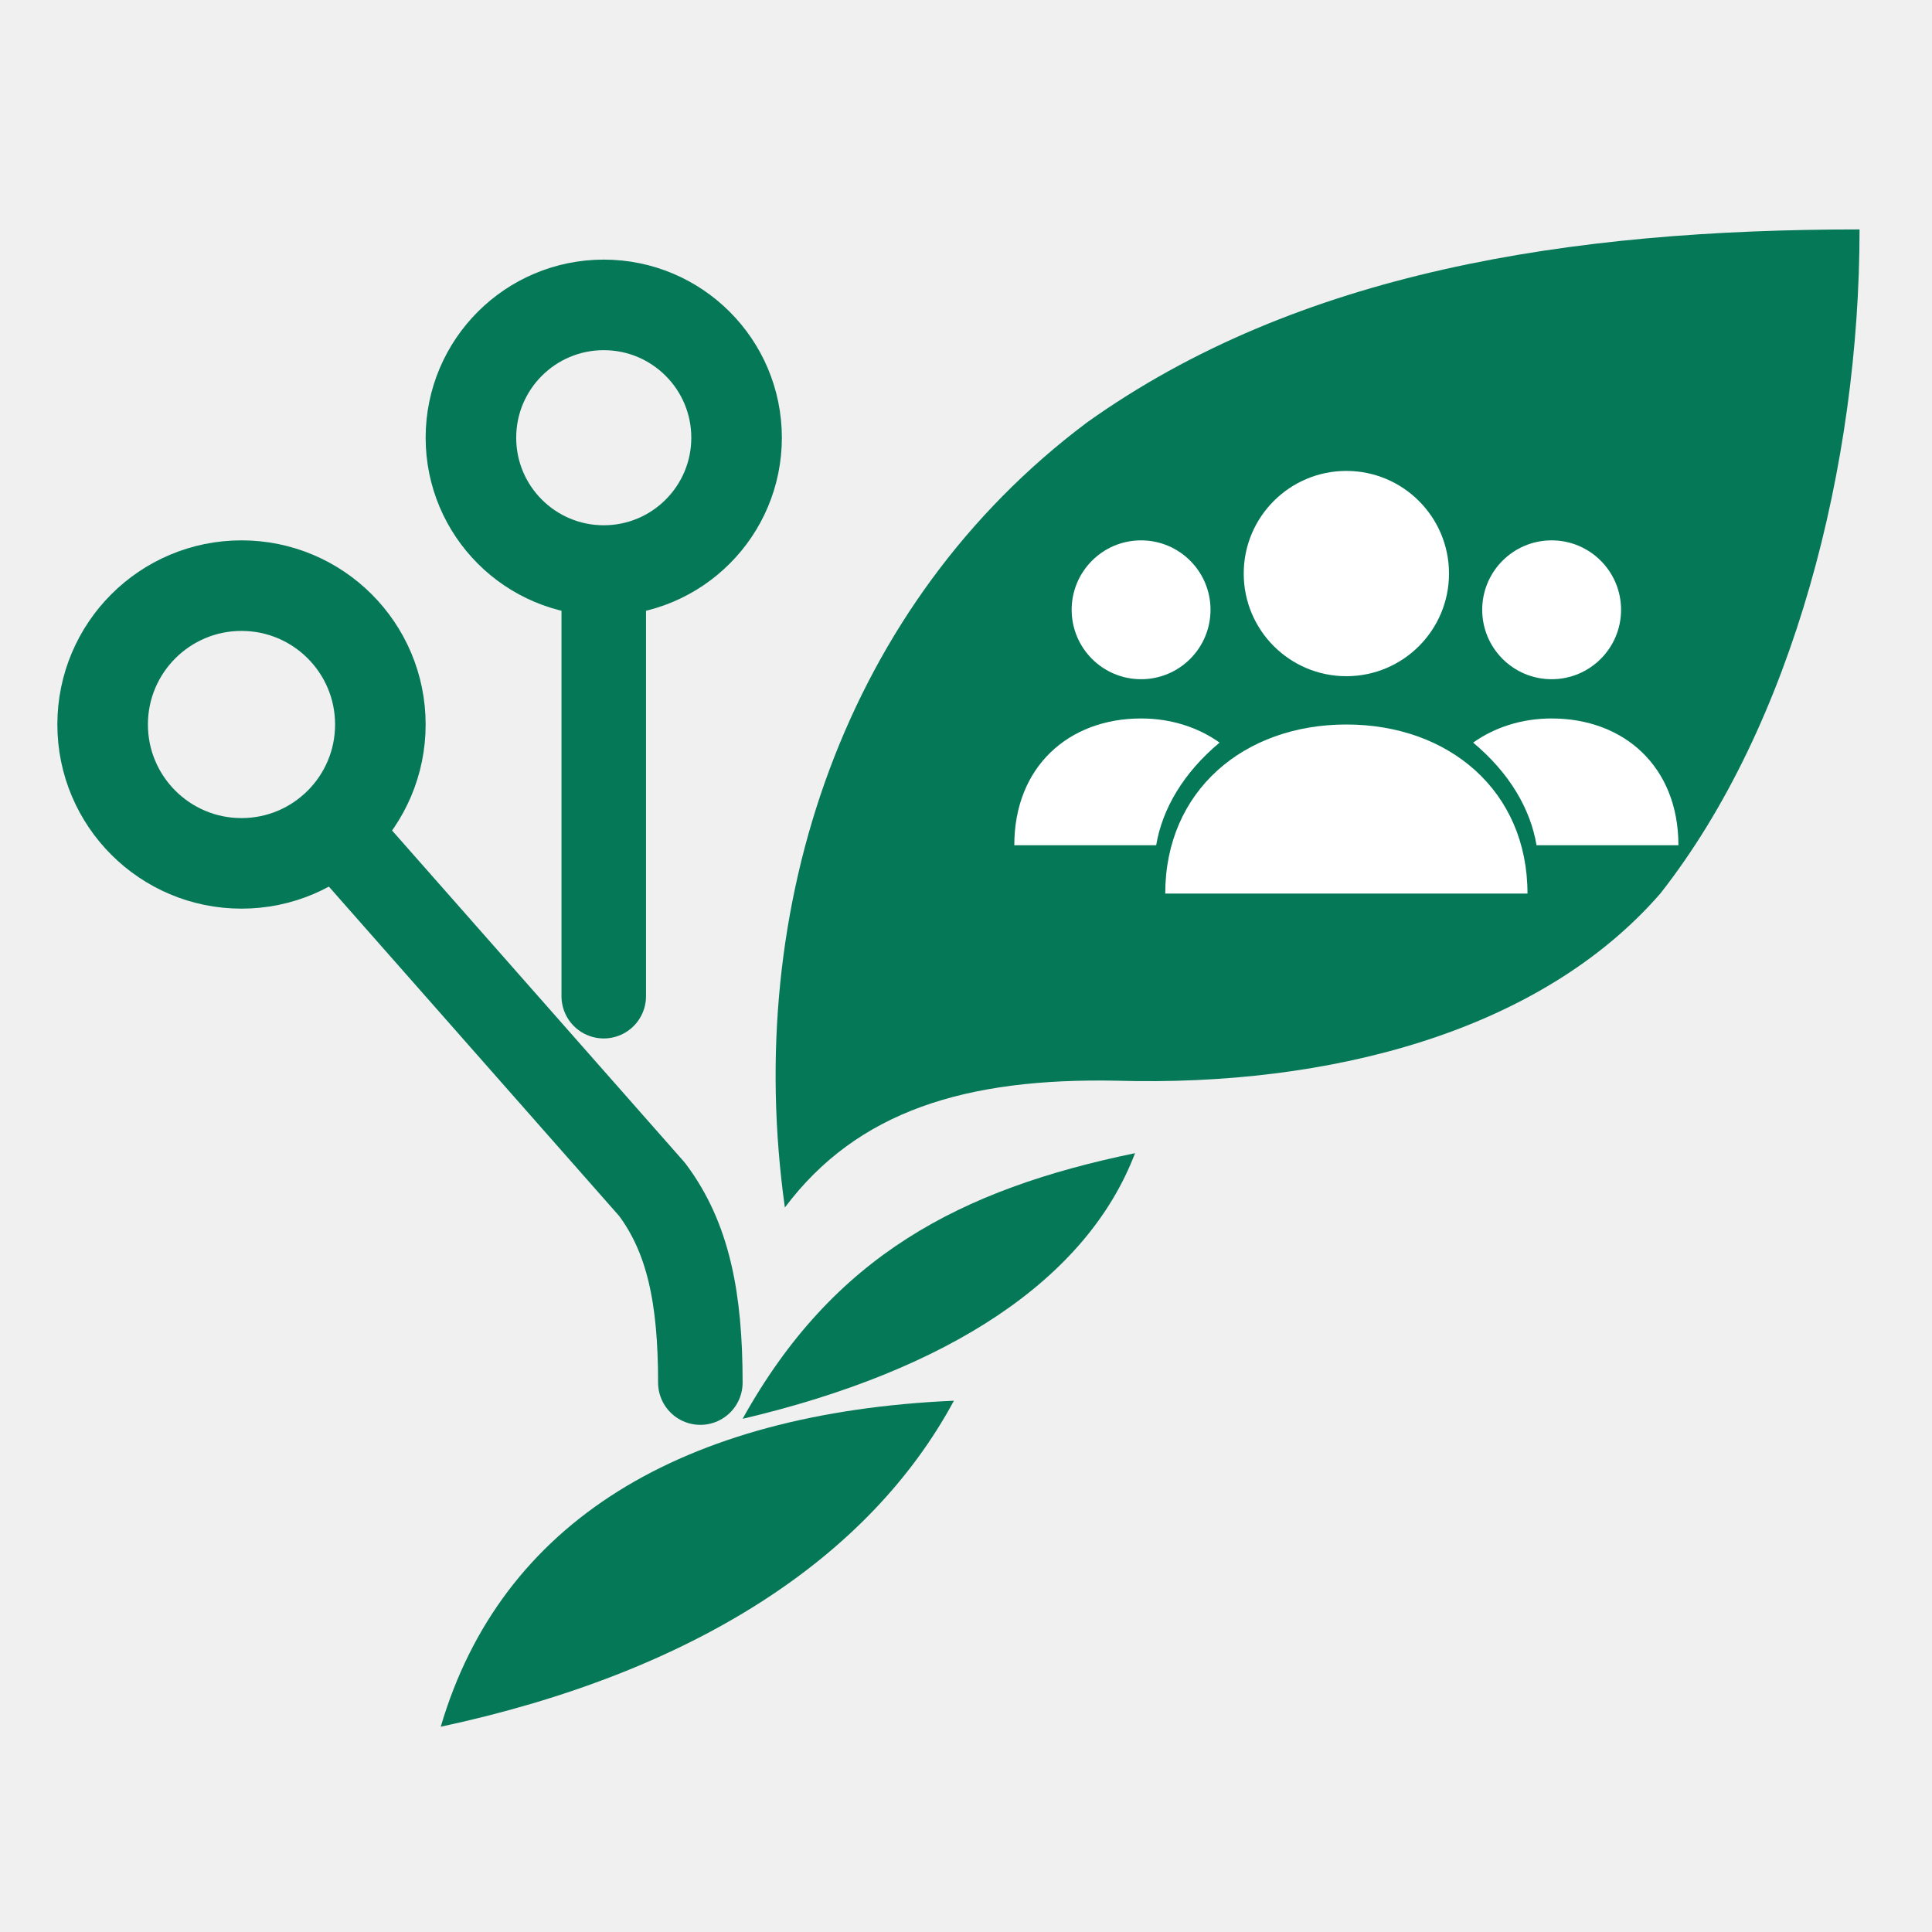
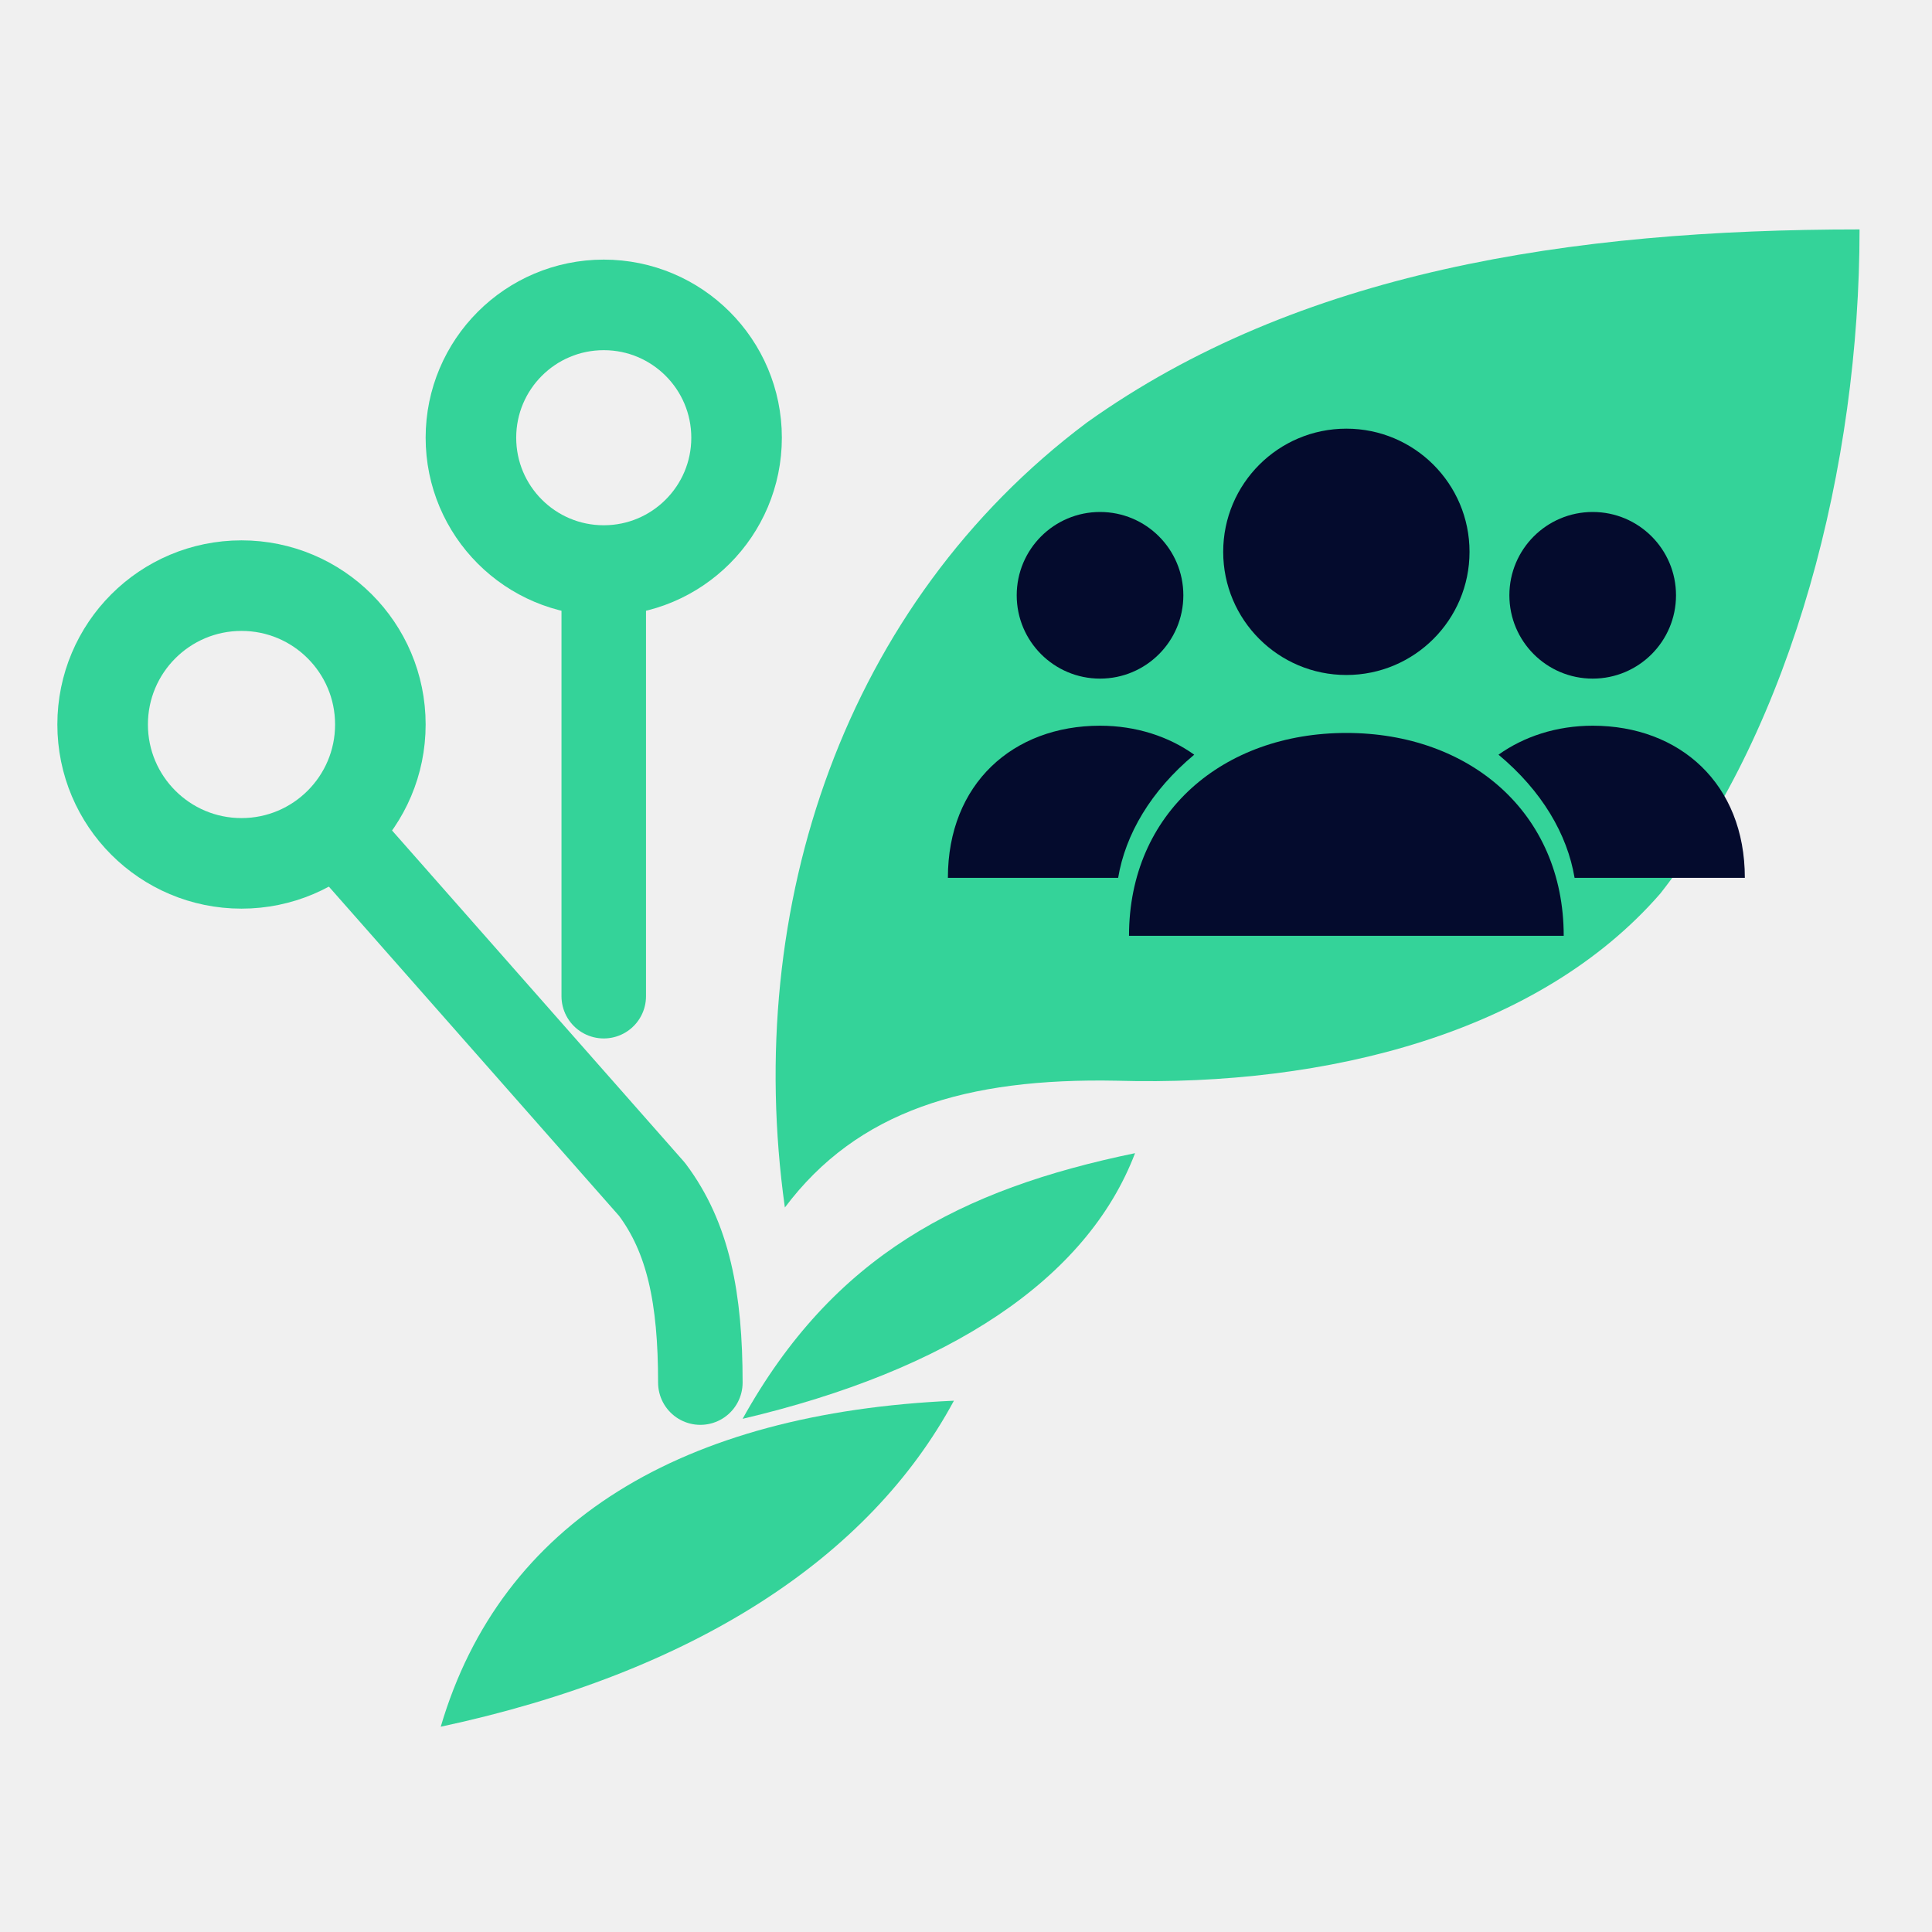
<svg xmlns="http://www.w3.org/2000/svg" viewBox="0 0 64 64">
-   <style>svg{color:#047857}.detail{fill:#ffffff}@media (prefers-color-scheme:dark){svg{color:#34d399}.detail{fill:#040b2d}}</style>
+   <style>svg{color:#34d399}.detail{fill:#040b2d}</style>
  <g fill="none" stroke="currentColor" stroke-linecap="round" stroke-linejoin="round">
    <circle cx="8" cy="24" r="4.6" stroke-width="3" />
    <circle cx="20" cy="14.5" r="4.4" stroke-width="3" />
    <path d="M20 19v14" stroke-width="2.8" />
    <path d="M11.2 27.6 21.6 39.4c1.2 1.6 1.6 3.6 1.6 6.4" stroke-width="2.8" />
  </g>
  <g fill="currentColor">
    <path d="M26 40C24.6 30 28 20 36 14 43 9 52 7.6 61.6 7.6 61.6 15.4 59.4 24 55 29.6 51 34.2 44 36 37 35.8 32 35.7 28.4 36.8 26 40Z" />
    <path d="M24.6 47C27.6 41.6 31.8 39.4 37.6 38.2 36 42.4 31.4 45.4 24.6 47Z" />
    <path d="M14.6 57.2C16.6 50.4 22.6 46.8 31.6 46.4 28.8 51.6 23 55.4 14.6 57.2Z" />
  </g>
-   <g class="detail" fill="#ffffff">
+   <g class="detail" fill="#ffffff" transform="translate(44.6 22.6) scale(1.2) translate(-44.6 -22.6)">
    <circle cx="44.6" cy="19" r="3.4" />
    <circle cx="37.8" cy="20.2" r="2.3" />
    <circle cx="51.4" cy="20.2" r="2.3" />
    <path d="M38.6 29.6c0-3.4 2.6-5.6 6-5.6s6 2.2 6 5.6Z" />
    <path d="M33.6 28c0-2.6 1.8-4.2 4.2-4.2 1 0 1.9.3 2.6.8-1.2 1-1.9 2.2-2.1 3.4Z" />
    <path d="M55.6 28c0-2.6-1.8-4.2-4.2-4.2-1 0-1.9.3-2.6.8 1.2 1 1.9 2.2 2.1 3.4Z" />
  </g>
</svg>
